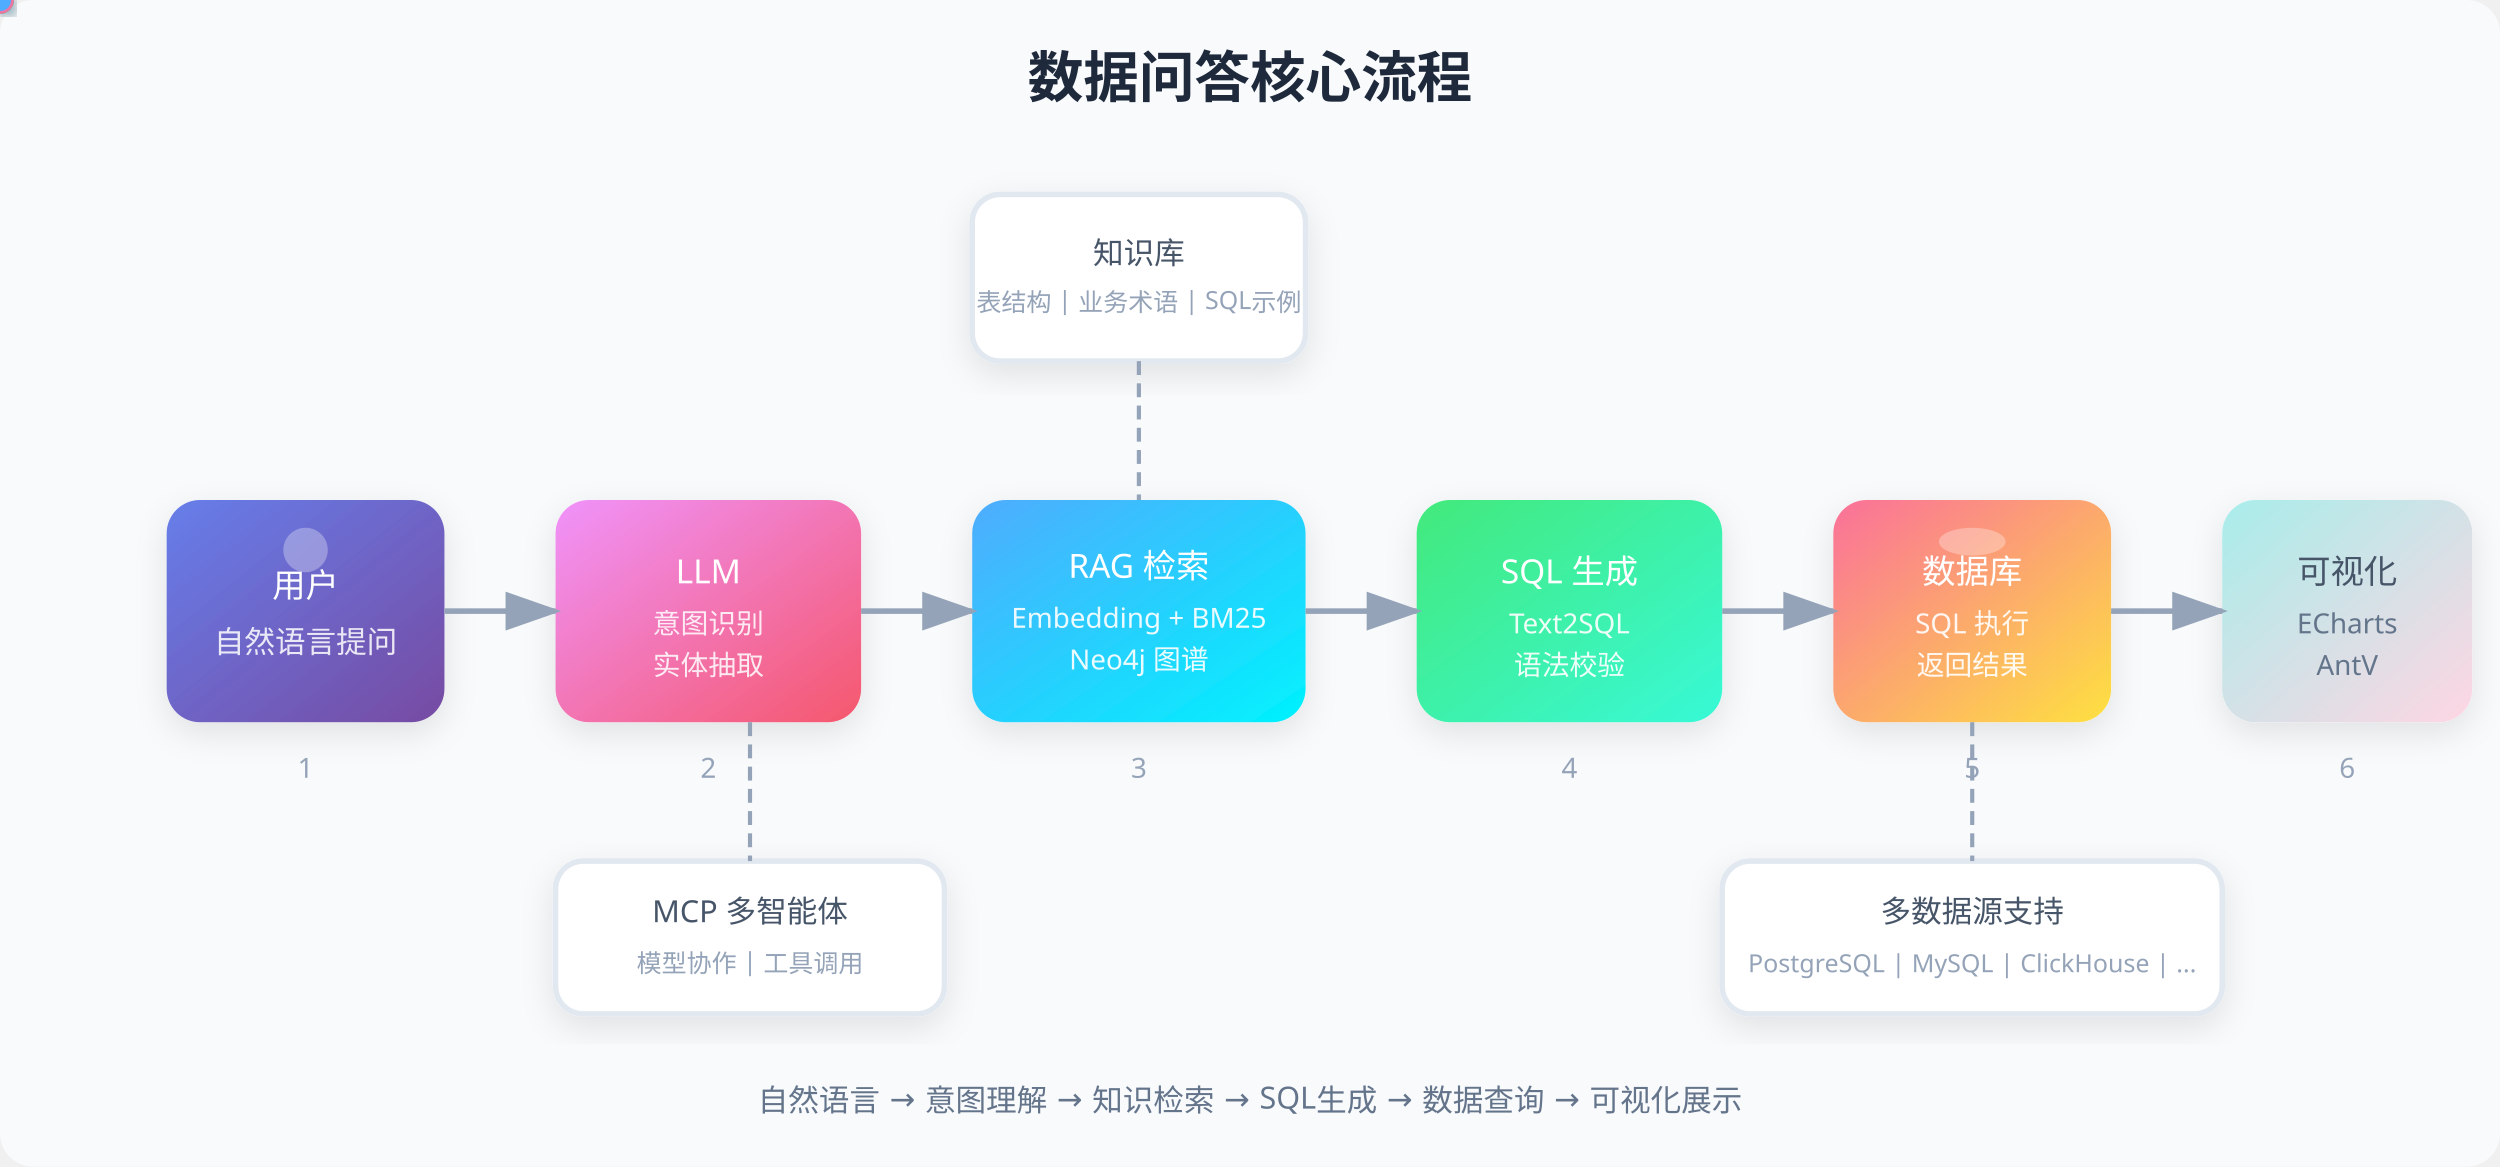
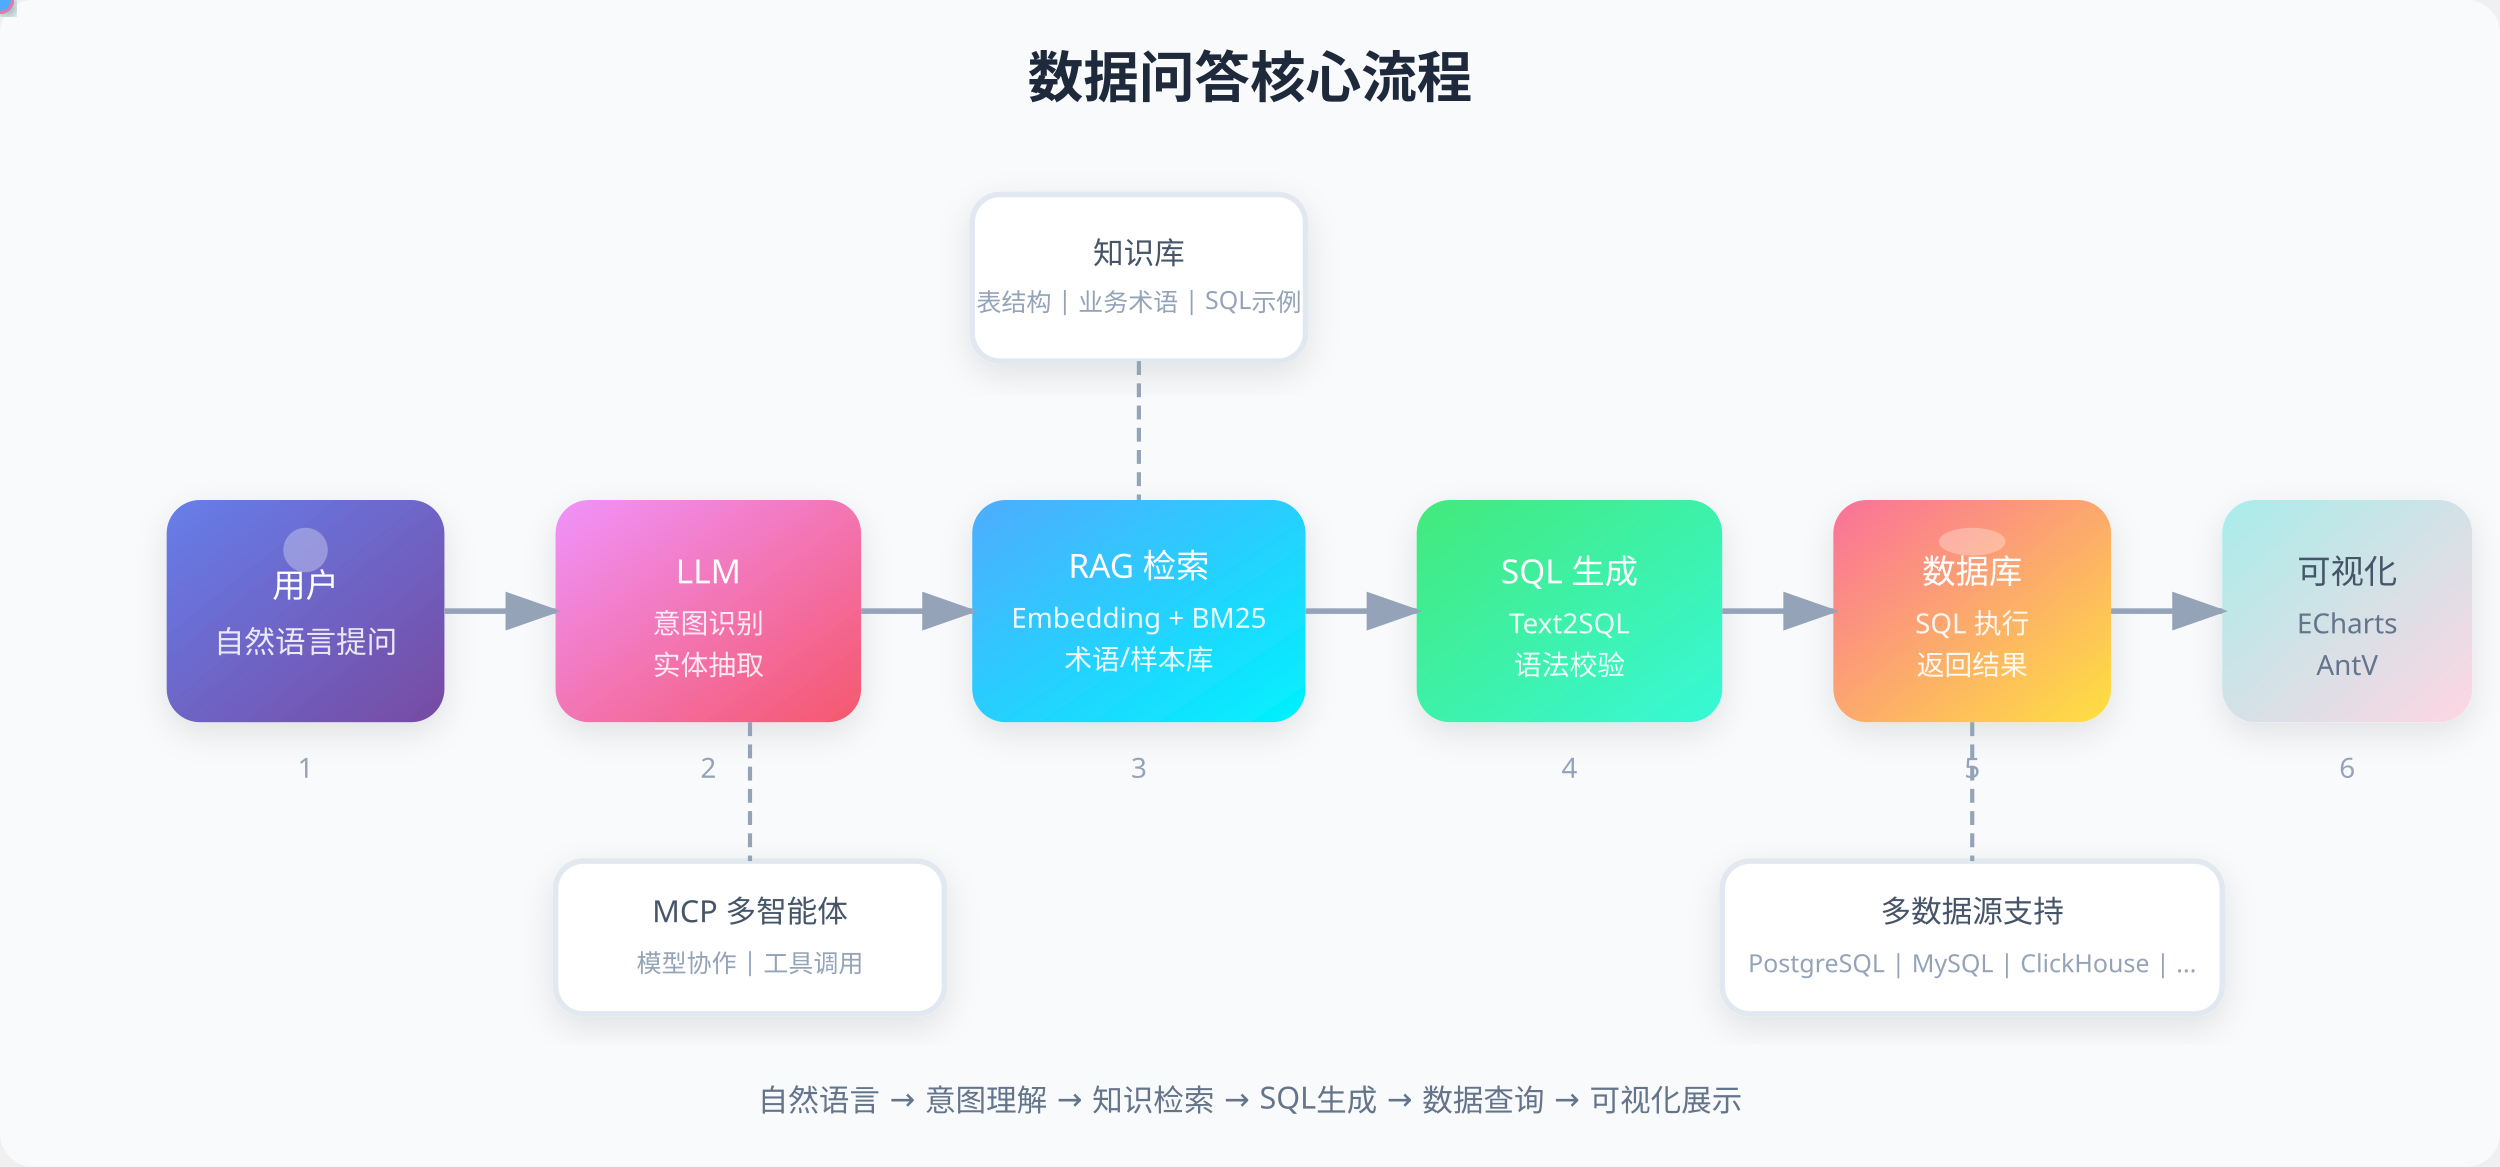
<svg xmlns="http://www.w3.org/2000/svg" viewBox="0 0 900 420">
  <defs>
    <linearGradient id="userGrad" x1="0%" y1="0%" x2="100%" y2="100%">
      <stop offset="0%" style="stop-color:#667eea" />
      <stop offset="100%" style="stop-color:#764ba2" />
    </linearGradient>
    <linearGradient id="llmGrad" x1="0%" y1="0%" x2="100%" y2="100%">
      <stop offset="0%" style="stop-color:#f093fb" />
      <stop offset="100%" style="stop-color:#f5576c" />
    </linearGradient>
    <linearGradient id="ragGrad" x1="0%" y1="0%" x2="100%" y2="100%">
      <stop offset="0%" style="stop-color:#4facfe" />
      <stop offset="100%" style="stop-color:#00f2fe" />
    </linearGradient>
    <linearGradient id="sqlGrad" x1="0%" y1="0%" x2="100%" y2="100%">
      <stop offset="0%" style="stop-color:#43e97b" />
      <stop offset="100%" style="stop-color:#38f9d7" />
    </linearGradient>
    <linearGradient id="dbGrad" x1="0%" y1="0%" x2="100%" y2="100%">
      <stop offset="0%" style="stop-color:#fa709a" />
      <stop offset="100%" style="stop-color:#fee140" />
    </linearGradient>
    <linearGradient id="chartGrad" x1="0%" y1="0%" x2="100%" y2="100%">
      <stop offset="0%" style="stop-color:#a8edea" />
      <stop offset="100%" style="stop-color:#fed6e3" />
    </linearGradient>
    <circle id="particle" r="4" fill="#fff">
      <animate attributeName="opacity" values="1;0.3;1" dur="1s" repeatCount="indefinite" />
    </circle>
    <marker id="arrowhead" markerWidth="10" markerHeight="7" refX="9" refY="3.5" orient="auto">
      <polygon points="0 0, 10 3.5, 0 7" fill="#94a3b8" />
    </marker>
    <filter id="glow">
      <feGaussianBlur stdDeviation="3" result="coloredBlur" />
      <feMerge>
        <feMergeNode in="coloredBlur" />
        <feMergeNode in="SourceGraphic" />
      </feMerge>
    </filter>
    <filter id="shadow" x="-20%" y="-20%" width="140%" height="140%">
      <feDropShadow dx="0" dy="4" stdDeviation="6" flood-color="#000" flood-opacity="0.1" />
    </filter>
  </defs>
  <rect width="900" height="420" fill="#f8fafc" rx="12" />
  <text x="450" y="35" text-anchor="middle" font-family="system-ui, -apple-system, sans-serif" font-size="20" font-weight="600" fill="#1e293b">数据问答核心流程</text>
  <g transform="translate(60, 180)" filter="url(#shadow)">
    <rect width="100" height="80" rx="12" fill="url(#userGrad)" />
    <text x="50" y="35" text-anchor="middle" font-family="system-ui" font-size="12" fill="#fff" font-weight="500">用户</text>
    <text x="50" y="55" text-anchor="middle" font-family="system-ui" font-size="11" fill="rgba(255,255,255,0.85)">自然语言提问</text>
    <circle cx="50" cy="18" r="8" fill="rgba(255,255,255,0.3)" />
  </g>
  <g transform="translate(200, 180)" filter="url(#shadow)">
    <rect width="110" height="80" rx="12" fill="url(#llmGrad)" />
    <text x="55" y="30" text-anchor="middle" font-family="system-ui" font-size="12" fill="#fff" font-weight="500">LLM</text>
    <text x="55" y="48" text-anchor="middle" font-family="system-ui" font-size="10" fill="rgba(255,255,255,0.85)">意图识别</text>
    <text x="55" y="63" text-anchor="middle" font-family="system-ui" font-size="10" fill="rgba(255,255,255,0.85)">实体抽取</text>
  </g>
  <g transform="translate(350, 180)" filter="url(#shadow)">
    <rect width="120" height="80" rx="12" fill="url(#ragGrad)" />
    <text x="60" y="28" text-anchor="middle" font-family="system-ui" font-size="12" fill="#fff" font-weight="500">RAG 检索</text>
    <text x="60" y="46" text-anchor="middle" font-family="system-ui" font-size="10" fill="rgba(255,255,255,0.9)">Embedding + BM25</text>
-     <text x="60" y="61" text-anchor="middle" font-family="system-ui" font-size="10" fill="rgba(255,255,255,0.9)">Neo4j 图谱</text>
+     <text x="60" y="61" text-anchor="middle" font-family="system-ui" font-size="10" fill="rgba(255,255,255,0.9)">术语/样本库</text>
  </g>
  <g transform="translate(510, 180)" filter="url(#shadow)">
    <rect width="110" height="80" rx="12" fill="url(#sqlGrad)" />
    <text x="55" y="30" text-anchor="middle" font-family="system-ui" font-size="12" fill="#fff" font-weight="500">SQL 生成</text>
    <text x="55" y="48" text-anchor="middle" font-family="system-ui" font-size="10" fill="rgba(255,255,255,0.9)">Text2SQL</text>
    <text x="55" y="63" text-anchor="middle" font-family="system-ui" font-size="10" fill="rgba(255,255,255,0.9)">语法校验</text>
  </g>
  <g transform="translate(660, 180)" filter="url(#shadow)">
    <rect width="100" height="80" rx="12" fill="url(#dbGrad)" />
    <text x="50" y="30" text-anchor="middle" font-family="system-ui" font-size="12" fill="#fff" font-weight="500">数据库</text>
    <text x="50" y="48" text-anchor="middle" font-family="system-ui" font-size="10" fill="rgba(255,255,255,0.9)">SQL 执行</text>
    <text x="50" y="63" text-anchor="middle" font-family="system-ui" font-size="10" fill="rgba(255,255,255,0.9)">返回结果</text>
    <ellipse cx="50" cy="15" rx="12" ry="5" fill="rgba(255,255,255,0.3)" />
  </g>
  <g transform="translate(800, 180)" filter="url(#shadow)">
    <rect width="90" height="80" rx="12" fill="url(#chartGrad)" />
    <text x="45" y="30" text-anchor="middle" font-family="system-ui" font-size="12" fill="#475569" font-weight="500">可视化</text>
    <text x="45" y="48" text-anchor="middle" font-family="system-ui" font-size="10" fill="#64748b">ECharts</text>
    <text x="45" y="63" text-anchor="middle" font-family="system-ui" font-size="10" fill="#64748b">AntV</text>
  </g>
  <line x1="160" y1="220" x2="200" y2="220" stroke="#94a3b8" stroke-width="2" marker-end="url(#arrowhead)" />
  <circle r="5" fill="#667eea" filter="url(#glow)">
    <animateMotion dur="2s" repeatCount="indefinite">
      <mpath href="#path1" />
    </animateMotion>
  </circle>
  <path id="path1" d="M160,220 L200,220" fill="none" stroke="none" />
  <line x1="310" y1="220" x2="350" y2="220" stroke="#94a3b8" stroke-width="2" marker-end="url(#arrowhead)" />
  <circle r="5" fill="#f5576c" filter="url(#glow)">
    <animateMotion dur="2s" repeatCount="indefinite" begin="0.3s">
      <mpath href="#path2" />
    </animateMotion>
  </circle>
  <path id="path2" d="M310,220 L350,220" fill="none" stroke="none" />
  <line x1="470" y1="220" x2="510" y2="220" stroke="#94a3b8" stroke-width="2" marker-end="url(#arrowhead)" />
  <circle r="5" fill="#00f2fe" filter="url(#glow)">
    <animateMotion dur="2s" repeatCount="indefinite" begin="0.6s">
      <mpath href="#path3" />
    </animateMotion>
  </circle>
  <path id="path3" d="M470,220 L510,220" fill="none" stroke="none" />
  <line x1="620" y1="220" x2="660" y2="220" stroke="#94a3b8" stroke-width="2" marker-end="url(#arrowhead)" />
  <circle r="5" fill="#43e97b" filter="url(#glow)">
    <animateMotion dur="2s" repeatCount="indefinite" begin="0.9s">
      <mpath href="#path4" />
    </animateMotion>
  </circle>
  <path id="path4" d="M620,220 L660,220" fill="none" stroke="none" />
  <line x1="760" y1="220" x2="800" y2="220" stroke="#94a3b8" stroke-width="2" marker-end="url(#arrowhead)" />
  <circle r="5" fill="#fa709a" filter="url(#glow)">
    <animateMotion dur="2s" repeatCount="indefinite" begin="1.2s">
      <mpath href="#path5" />
    </animateMotion>
  </circle>
  <path id="path5" d="M760,220 L800,220" fill="none" stroke="none" />
  <g transform="translate(350, 70)" filter="url(#shadow)">
    <rect width="120" height="60" rx="10" fill="#fff" stroke="#e2e8f0" stroke-width="2" />
    <text x="60" y="25" text-anchor="middle" font-family="system-ui" font-size="11" fill="#475569" font-weight="500">知识库</text>
    <text x="60" y="42" text-anchor="middle" font-family="system-ui" font-size="9" fill="#94a3b8">表结构 | 业务术语 | SQL示例</text>
  </g>
  <line x1="410" y1="130" x2="410" y2="180" stroke="#94a3b8" stroke-width="1.5" stroke-dasharray="5,3" />
  <circle r="4" fill="#4facfe" filter="url(#glow)">
    <animateMotion dur="1.5s" repeatCount="indefinite">
      <mpath href="#pathKB" />
    </animateMotion>
  </circle>
  <path id="pathKB" d="M410,130 L410,180" fill="none" stroke="none" />
  <g transform="translate(620, 310)" filter="url(#shadow)">
    <rect width="180" height="55" rx="10" fill="#fff" stroke="#e2e8f0" stroke-width="2" />
    <text x="90" y="22" text-anchor="middle" font-family="system-ui" font-size="11" fill="#475569" font-weight="500">多数据源支持</text>
    <text x="90" y="40" text-anchor="middle" font-family="system-ui" font-size="9" fill="#94a3b8">PostgreSQL | MySQL | ClickHouse | ...</text>
  </g>
  <line x1="710" y1="260" x2="710" y2="310" stroke="#94a3b8" stroke-width="1.5" stroke-dasharray="5,3" />
  <g transform="translate(200, 310)" filter="url(#shadow)">
    <rect width="140" height="55" rx="10" fill="#fff" stroke="#e2e8f0" stroke-width="2" />
    <text x="70" y="22" text-anchor="middle" font-family="system-ui" font-size="11" fill="#475569" font-weight="500">MCP 多智能体</text>
    <text x="70" y="40" text-anchor="middle" font-family="system-ui" font-size="9" fill="#94a3b8">模型协作 | 工具调用</text>
  </g>
  <line x1="270" y1="260" x2="270" y2="310" stroke="#94a3b8" stroke-width="1.5" stroke-dasharray="5,3" />
  <g font-family="system-ui" font-size="10" fill="#94a3b8">
    <text x="110" y="280" text-anchor="middle">1</text>
    <text x="255" y="280" text-anchor="middle">2</text>
    <text x="410" y="280" text-anchor="middle">3</text>
    <text x="565" y="280" text-anchor="middle">4</text>
    <text x="710" y="280" text-anchor="middle">5</text>
    <text x="845" y="280" text-anchor="middle">6</text>
  </g>
  <text x="450" y="400" text-anchor="middle" font-family="system-ui" font-size="11" fill="#64748b">
    自然语言 → 意图理解 → 知识检索 → SQL生成 → 数据查询 → 可视化展示
  </text>
</svg>
